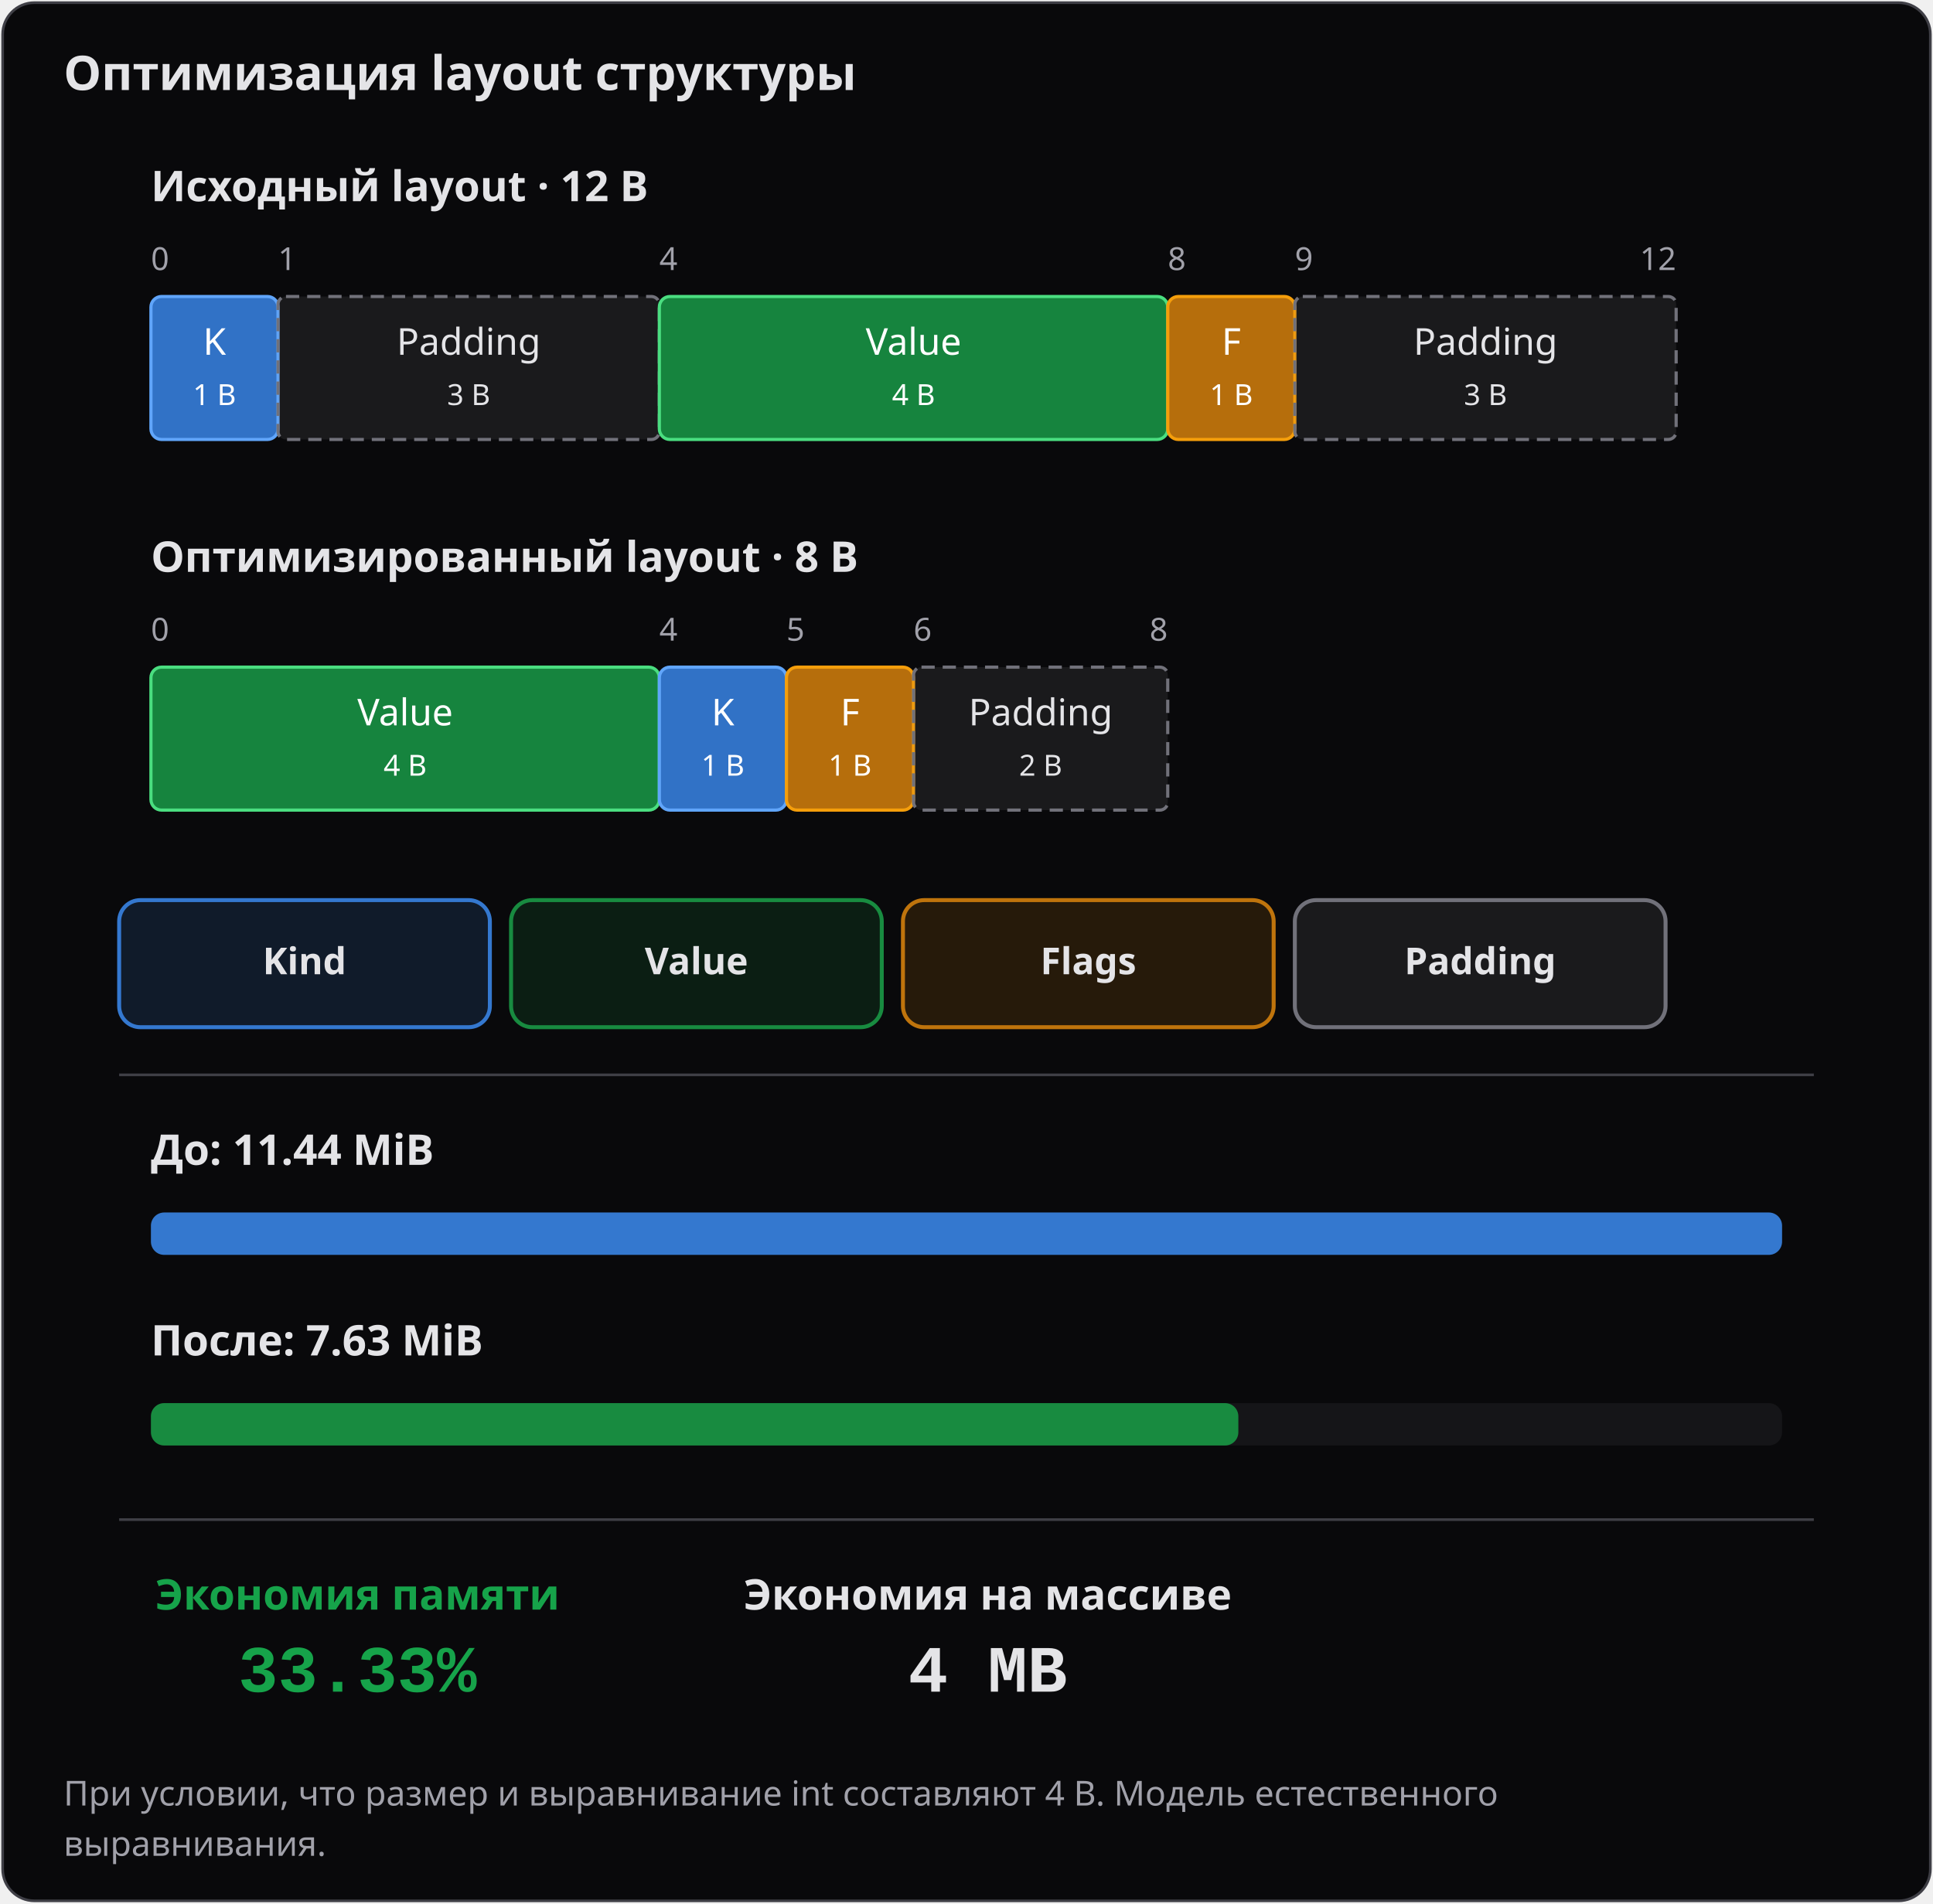
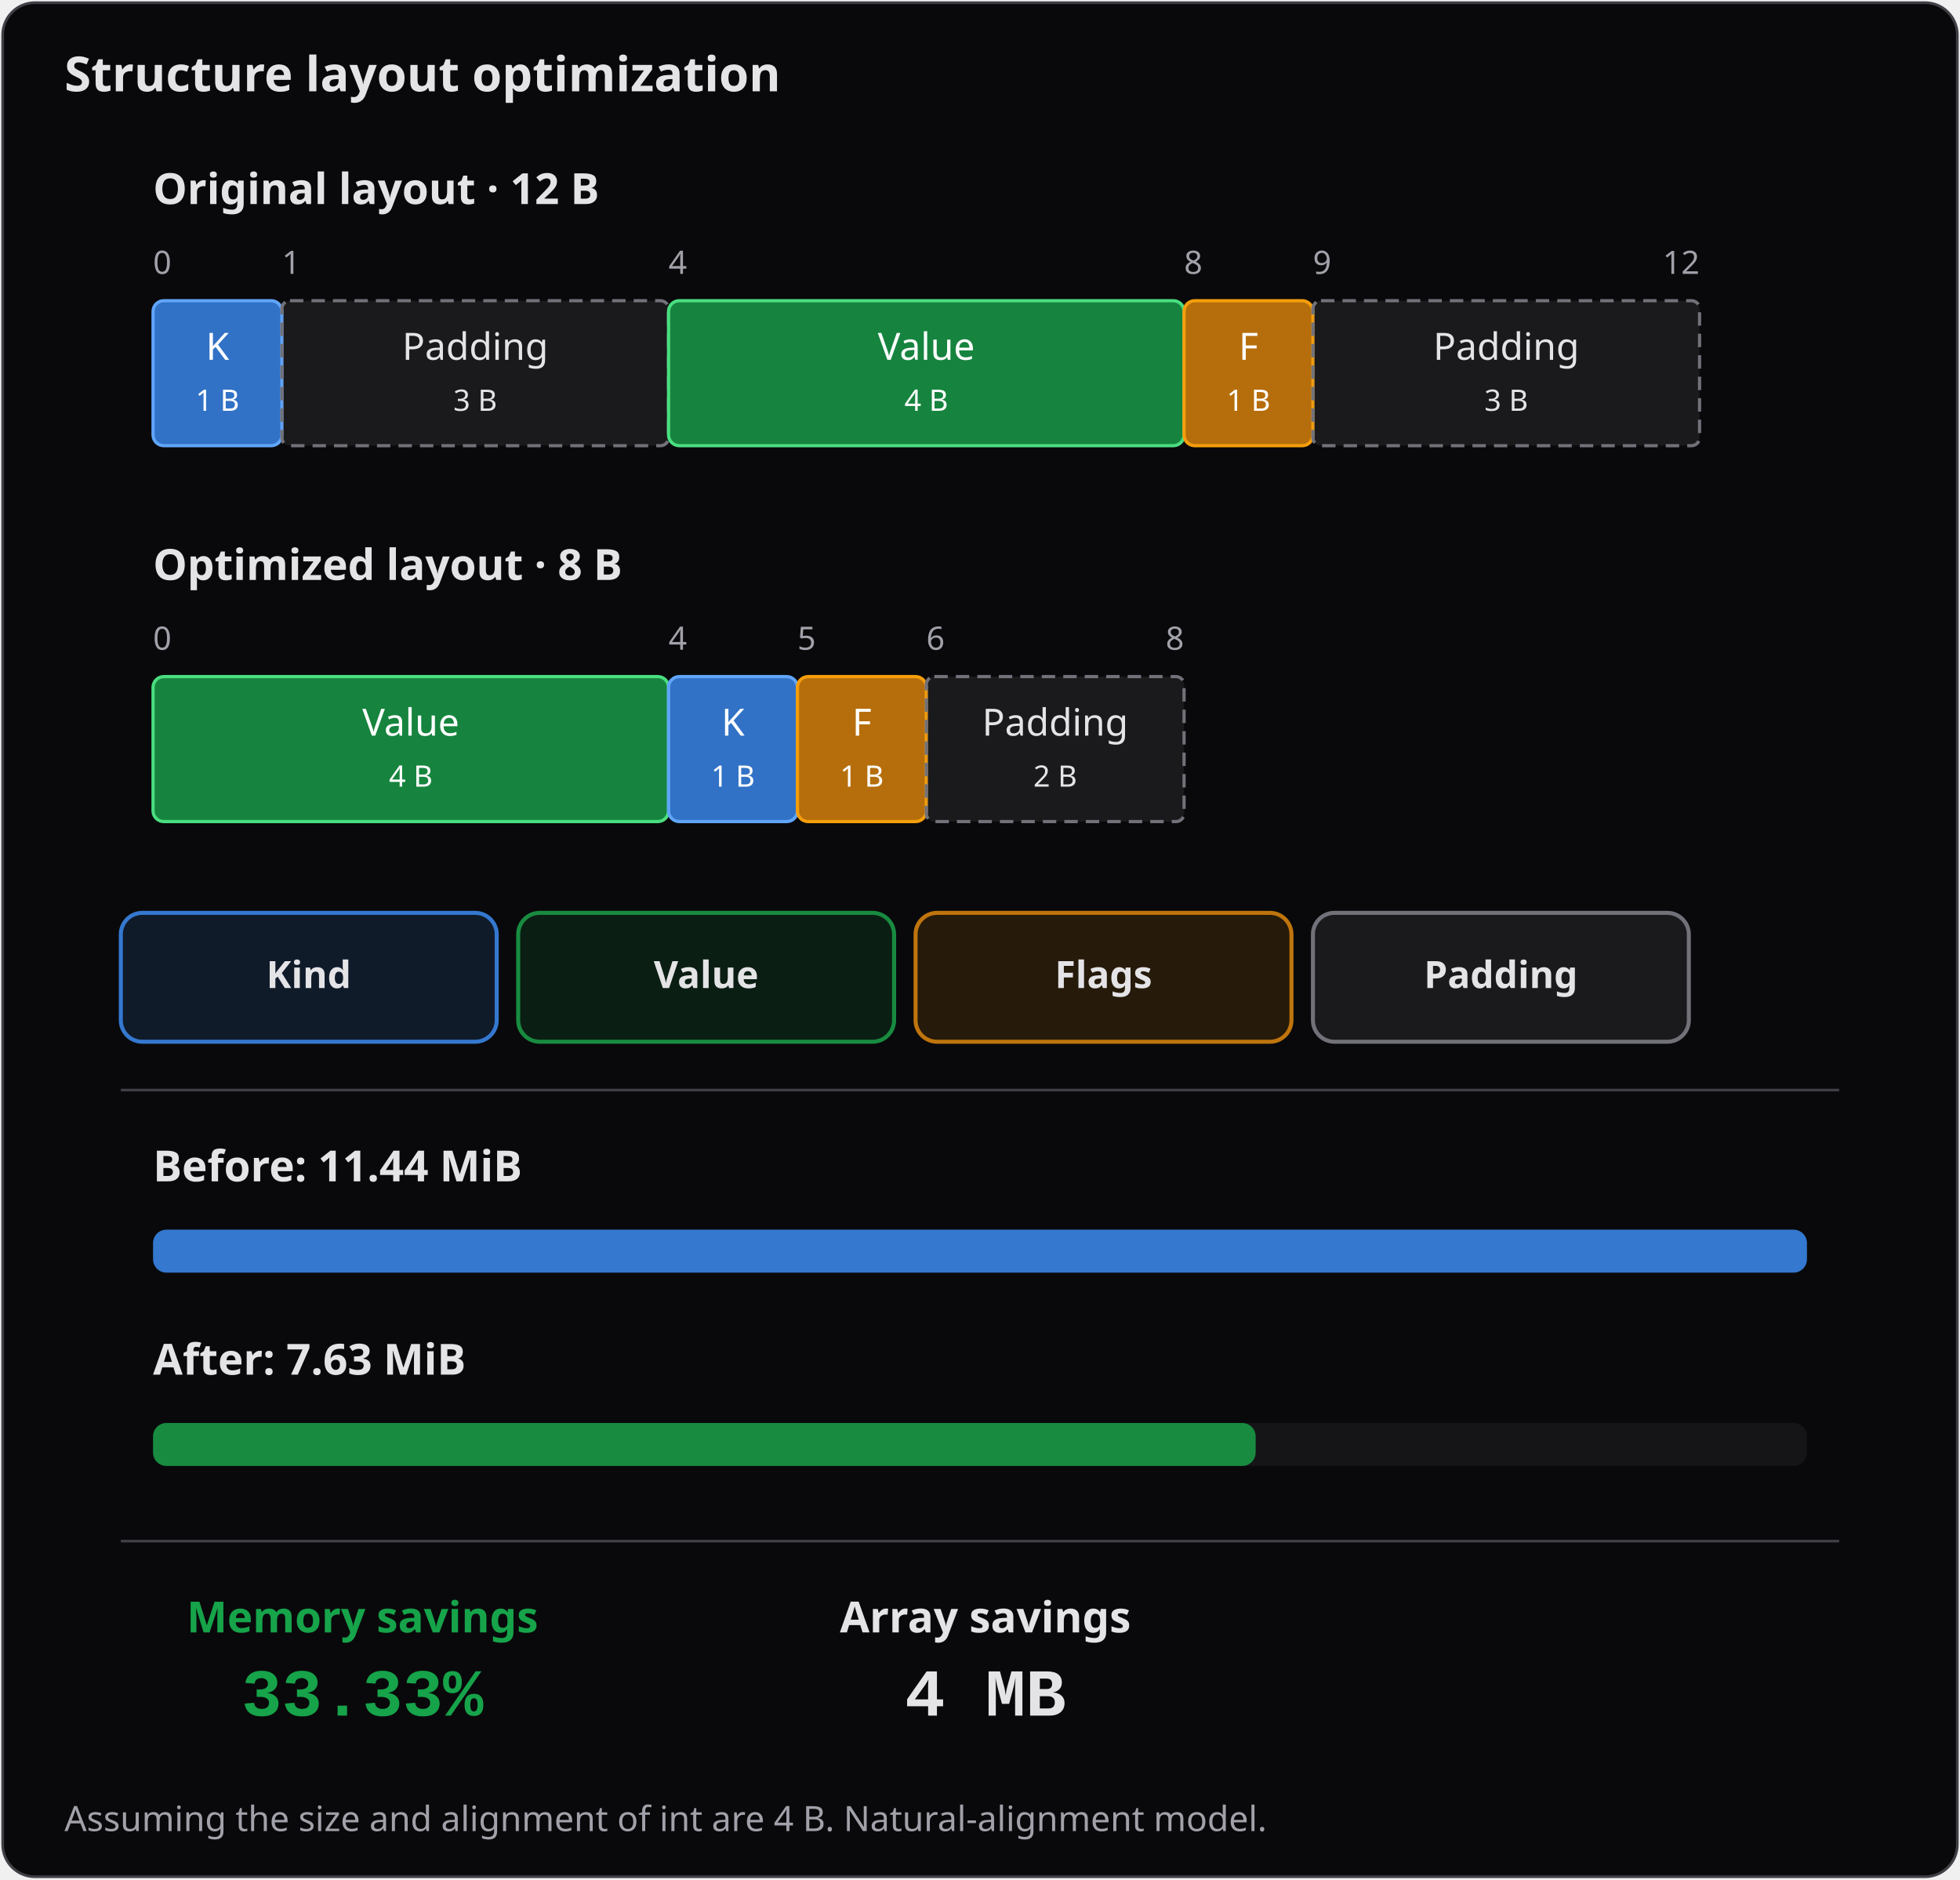
- <svg xmlns="http://www.w3.org/2000/svg" width="730" height="719" viewBox="0 0 730 719" role="img" aria-label="Оптимизация layout структуры" font-family="system-ui, sans-serif">
-   <rect x="1" y="1" width="728" height="717" rx="12" fill="#09090b" fill-opacity="1" stroke="#3f3f46" stroke-opacity="1" />
-   <text x="24" y="34" font-size="18" font-weight="600" text-anchor="start" fill="#e4e4e7">Оптимизация layout структуры</text>
-   <text x="57" y="76" font-size="16" font-weight="600" text-anchor="start" fill="#e4e4e7">Исходный layout · 12 B</text>
+ <svg xmlns="http://www.w3.org/2000/svg" width="730" height="700" viewBox="0 0 730 700" role="img" aria-label="Structure layout optimization" font-family="system-ui, sans-serif">
+   <rect x="1" y="1" width="728" height="698" rx="12" fill="#09090b" fill-opacity="1" stroke="#3f3f46" stroke-opacity="1" />
+   <text x="24" y="34" font-size="18" font-weight="600" text-anchor="start" fill="#e4e4e7">Structure layout optimization</text>
+   <text x="57" y="76" font-size="16" font-weight="600" text-anchor="start" fill="#e4e4e7">Original layout · 12 B</text>
  <text x="57" y="102" font-size="12" text-anchor="start" fill="#a1a1aa">0</text>
  <rect x="57" y="112" width="48" height="54" rx="4" fill="#3478cf" fill-opacity="0.95" stroke="#60a5fa" stroke-opacity="1" stroke-width="1.2" />
  <text x="81" y="134" font-size="14" text-anchor="middle" fill="#ffffff">K</text>
  <text x="81" y="153" font-size="11" text-anchor="middle" fill="#ffffff">1 B</text>
  <text x="105" y="102" font-size="12" text-anchor="start" fill="#a1a1aa">1</text>
  <rect x="105" y="112" width="144" height="54" rx="3" fill="#71717a" fill-opacity="0.16" stroke="#71717a" stroke-opacity="1" stroke-width="1.2" stroke-dasharray="5 3" />
  <text x="177" y="134" font-size="14" text-anchor="middle" fill="#e4e4e7">Padding</text>
  <text x="177" y="153" font-size="11" text-anchor="middle" fill="#e4e4e7">3 B</text>
  <text x="249" y="102" font-size="12" text-anchor="start" fill="#a1a1aa">4</text>
  <rect x="249" y="112" width="192" height="54" rx="4" fill="#188b40" fill-opacity="0.95" stroke="#4ade80" stroke-opacity="1" stroke-width="1.2" />
  <text x="345" y="134" font-size="14" text-anchor="middle" fill="#ffffff">Value</text>
  <text x="345" y="153" font-size="11" text-anchor="middle" fill="#ffffff">4 B</text>
  <text x="441" y="102" font-size="12" text-anchor="start" fill="#a1a1aa">8</text>
  <rect x="441" y="112" width="48" height="54" rx="4" fill="#bf740c" fill-opacity="0.95" stroke="#f59e0b" stroke-opacity="1" stroke-width="1.2" />
  <text x="465" y="134" font-size="14" text-anchor="middle" fill="#ffffff">F</text>
  <text x="465" y="153" font-size="11" text-anchor="middle" fill="#ffffff">1 B</text>
  <text x="489" y="102" font-size="12" text-anchor="start" fill="#a1a1aa">9</text>
  <rect x="489" y="112" width="144" height="54" rx="3" fill="#71717a" fill-opacity="0.16" stroke="#71717a" stroke-opacity="1" stroke-width="1.2" stroke-dasharray="5 3" />
  <text x="561" y="134" font-size="14" text-anchor="middle" fill="#e4e4e7">Padding</text>
  <text x="561" y="153" font-size="11" text-anchor="middle" fill="#e4e4e7">3 B</text>
  <text x="633" y="102" font-size="12" text-anchor="end" fill="#a1a1aa">12</text>
-   <text x="57" y="216" font-size="16" font-weight="600" text-anchor="start" fill="#e4e4e7">Оптимизированный layout · 8 B</text>
+   <text x="57" y="216" font-size="16" font-weight="600" text-anchor="start" fill="#e4e4e7">Optimized layout · 8 B</text>
  <text x="57" y="242" font-size="12" text-anchor="start" fill="#a1a1aa">0</text>
  <rect x="57" y="252" width="192" height="54" rx="4" fill="#188b40" fill-opacity="0.95" stroke="#4ade80" stroke-opacity="1" stroke-width="1.2" />
  <text x="153" y="274" font-size="14" text-anchor="middle" fill="#ffffff">Value</text>
  <text x="153" y="293" font-size="11" text-anchor="middle" fill="#ffffff">4 B</text>
  <text x="249" y="242" font-size="12" text-anchor="start" fill="#a1a1aa">4</text>
  <rect x="249" y="252" width="48" height="54" rx="4" fill="#3478cf" fill-opacity="0.95" stroke="#60a5fa" stroke-opacity="1" stroke-width="1.2" />
  <text x="273" y="274" font-size="14" text-anchor="middle" fill="#ffffff">K</text>
  <text x="273" y="293" font-size="11" text-anchor="middle" fill="#ffffff">1 B</text>
  <text x="297" y="242" font-size="12" text-anchor="start" fill="#a1a1aa">5</text>
  <rect x="297" y="252" width="48" height="54" rx="4" fill="#bf740c" fill-opacity="0.95" stroke="#f59e0b" stroke-opacity="1" stroke-width="1.2" />
  <text x="321" y="274" font-size="14" text-anchor="middle" fill="#ffffff">F</text>
  <text x="321" y="293" font-size="11" text-anchor="middle" fill="#ffffff">1 B</text>
  <text x="345" y="242" font-size="12" text-anchor="start" fill="#a1a1aa">6</text>
  <rect x="345" y="252" width="96" height="54" rx="3" fill="#71717a" fill-opacity="0.16" stroke="#71717a" stroke-opacity="1" stroke-width="1.2" stroke-dasharray="5 3" />
  <text x="393" y="274" font-size="14" text-anchor="middle" fill="#e4e4e7">Padding</text>
  <text x="393" y="293" font-size="11" text-anchor="middle" fill="#e4e4e7">2 B</text>
  <text x="441" y="242" font-size="12" text-anchor="end" fill="#a1a1aa">8</text>
  <rect x="45" y="340" width="140" height="48" rx="8" fill="#3478cf" fill-opacity="0.16" stroke="#3478cf" stroke-opacity="1" stroke-width="1.5" />
  <text x="115" y="368" font-size="14" font-weight="600" text-anchor="middle" fill="#e4e4e7">Kind</text>
  <rect x="193" y="340" width="140" height="48" rx="8" fill="#188b40" fill-opacity="0.16" stroke="#188b40" stroke-opacity="1" stroke-width="1.5" />
  <text x="263" y="368" font-size="14" font-weight="600" text-anchor="middle" fill="#e4e4e7">Value</text>
  <rect x="341" y="340" width="140" height="48" rx="8" fill="#bf740c" fill-opacity="0.16" stroke="#bf740c" stroke-opacity="1" stroke-width="1.5" />
  <text x="411" y="368" font-size="14" font-weight="600" text-anchor="middle" fill="#e4e4e7">Flags</text>
  <rect x="489" y="340" width="140" height="48" rx="8" fill="#71717a" fill-opacity="0.16" stroke="#71717a" stroke-opacity="1" stroke-width="1.5" />
  <text x="559" y="368" font-size="14" font-weight="600" text-anchor="middle" fill="#e4e4e7">Padding</text>
  <path d="M45 406 H685" stroke="#3f3f46" stroke-width="1" />
-   <text x="57" y="440" font-size="16" font-weight="600" text-anchor="start" fill="#e4e4e7">До: 11.44 MiB</text>
+   <text x="57" y="440" font-size="16" font-weight="600" text-anchor="start" fill="#e4e4e7">Before: 11.44 MiB</text>
  <rect x="57" y="458" width="616" height="16" rx="5" fill="#71717a" fill-opacity=".12" />
  <rect x="57" y="458" width="616" height="16" rx="5" fill="#3478cf" fill-opacity="1" />
-   <text x="57" y="512" font-size="16" font-weight="600" text-anchor="start" fill="#e4e4e7">После: 7.63 MiB</text>
+   <text x="57" y="512" font-size="16" font-weight="600" text-anchor="start" fill="#e4e4e7">After: 7.63 MiB</text>
  <rect x="57" y="530" width="616" height="16" rx="5" fill="#71717a" fill-opacity=".12" />
  <rect x="57" y="530" width="410.667" height="16" rx="5" fill="#188b40" fill-opacity="1" />
  <path d="M45 574 H685" stroke="#3f3f46" stroke-width="1" />
-   <text x="135" y="608" font-size="16" font-weight="600" text-anchor="middle" fill="#16a34a">Экономия памяти</text>
+   <text x="135" y="608" font-size="16" font-weight="600" text-anchor="middle" fill="#16a34a">Memory savings</text>
  <text x="135" y="639" font-size="25" font-weight="600" text-anchor="middle" fill="#16a34a" font-family="ui-monospace, SFMono-Regular, Consolas, Liberation Mono, monospace" xml:space="preserve">33.33%</text>
-   <text x="373" y="608" font-size="16" font-weight="600" text-anchor="middle" fill="#e4e4e7">Экономия на массиве</text>
-   <text x="373" y="639" font-size="25" font-weight="600" text-anchor="middle" fill="#e4e4e7" font-family="ui-monospace, SFMono-Regular, Consolas, Liberation Mono, monospace" xml:space="preserve">4 MB</text>
-   <text x="24" y="682" font-size="13" font-weight="400" text-anchor="start" fill="#a1a1aa">При условии, что размер и выравнивание int составляют 4 B. Модель естественного</text>
-   <text x="24" y="701" font-size="13" font-weight="400" text-anchor="start" fill="#a1a1aa">выравнивания.</text>
+   <text x="367" y="608" font-size="16" font-weight="600" text-anchor="middle" fill="#e4e4e7">Array savings</text>
+   <text x="367" y="639" font-size="25" font-weight="600" text-anchor="middle" fill="#e4e4e7" font-family="ui-monospace, SFMono-Regular, Consolas, Liberation Mono, monospace" xml:space="preserve">4 MB</text>
+   <text x="24" y="682" font-size="13" font-weight="400" text-anchor="start" fill="#a1a1aa">Assuming the size and alignment of int are 4 B. Natural-alignment model.</text>
</svg>
